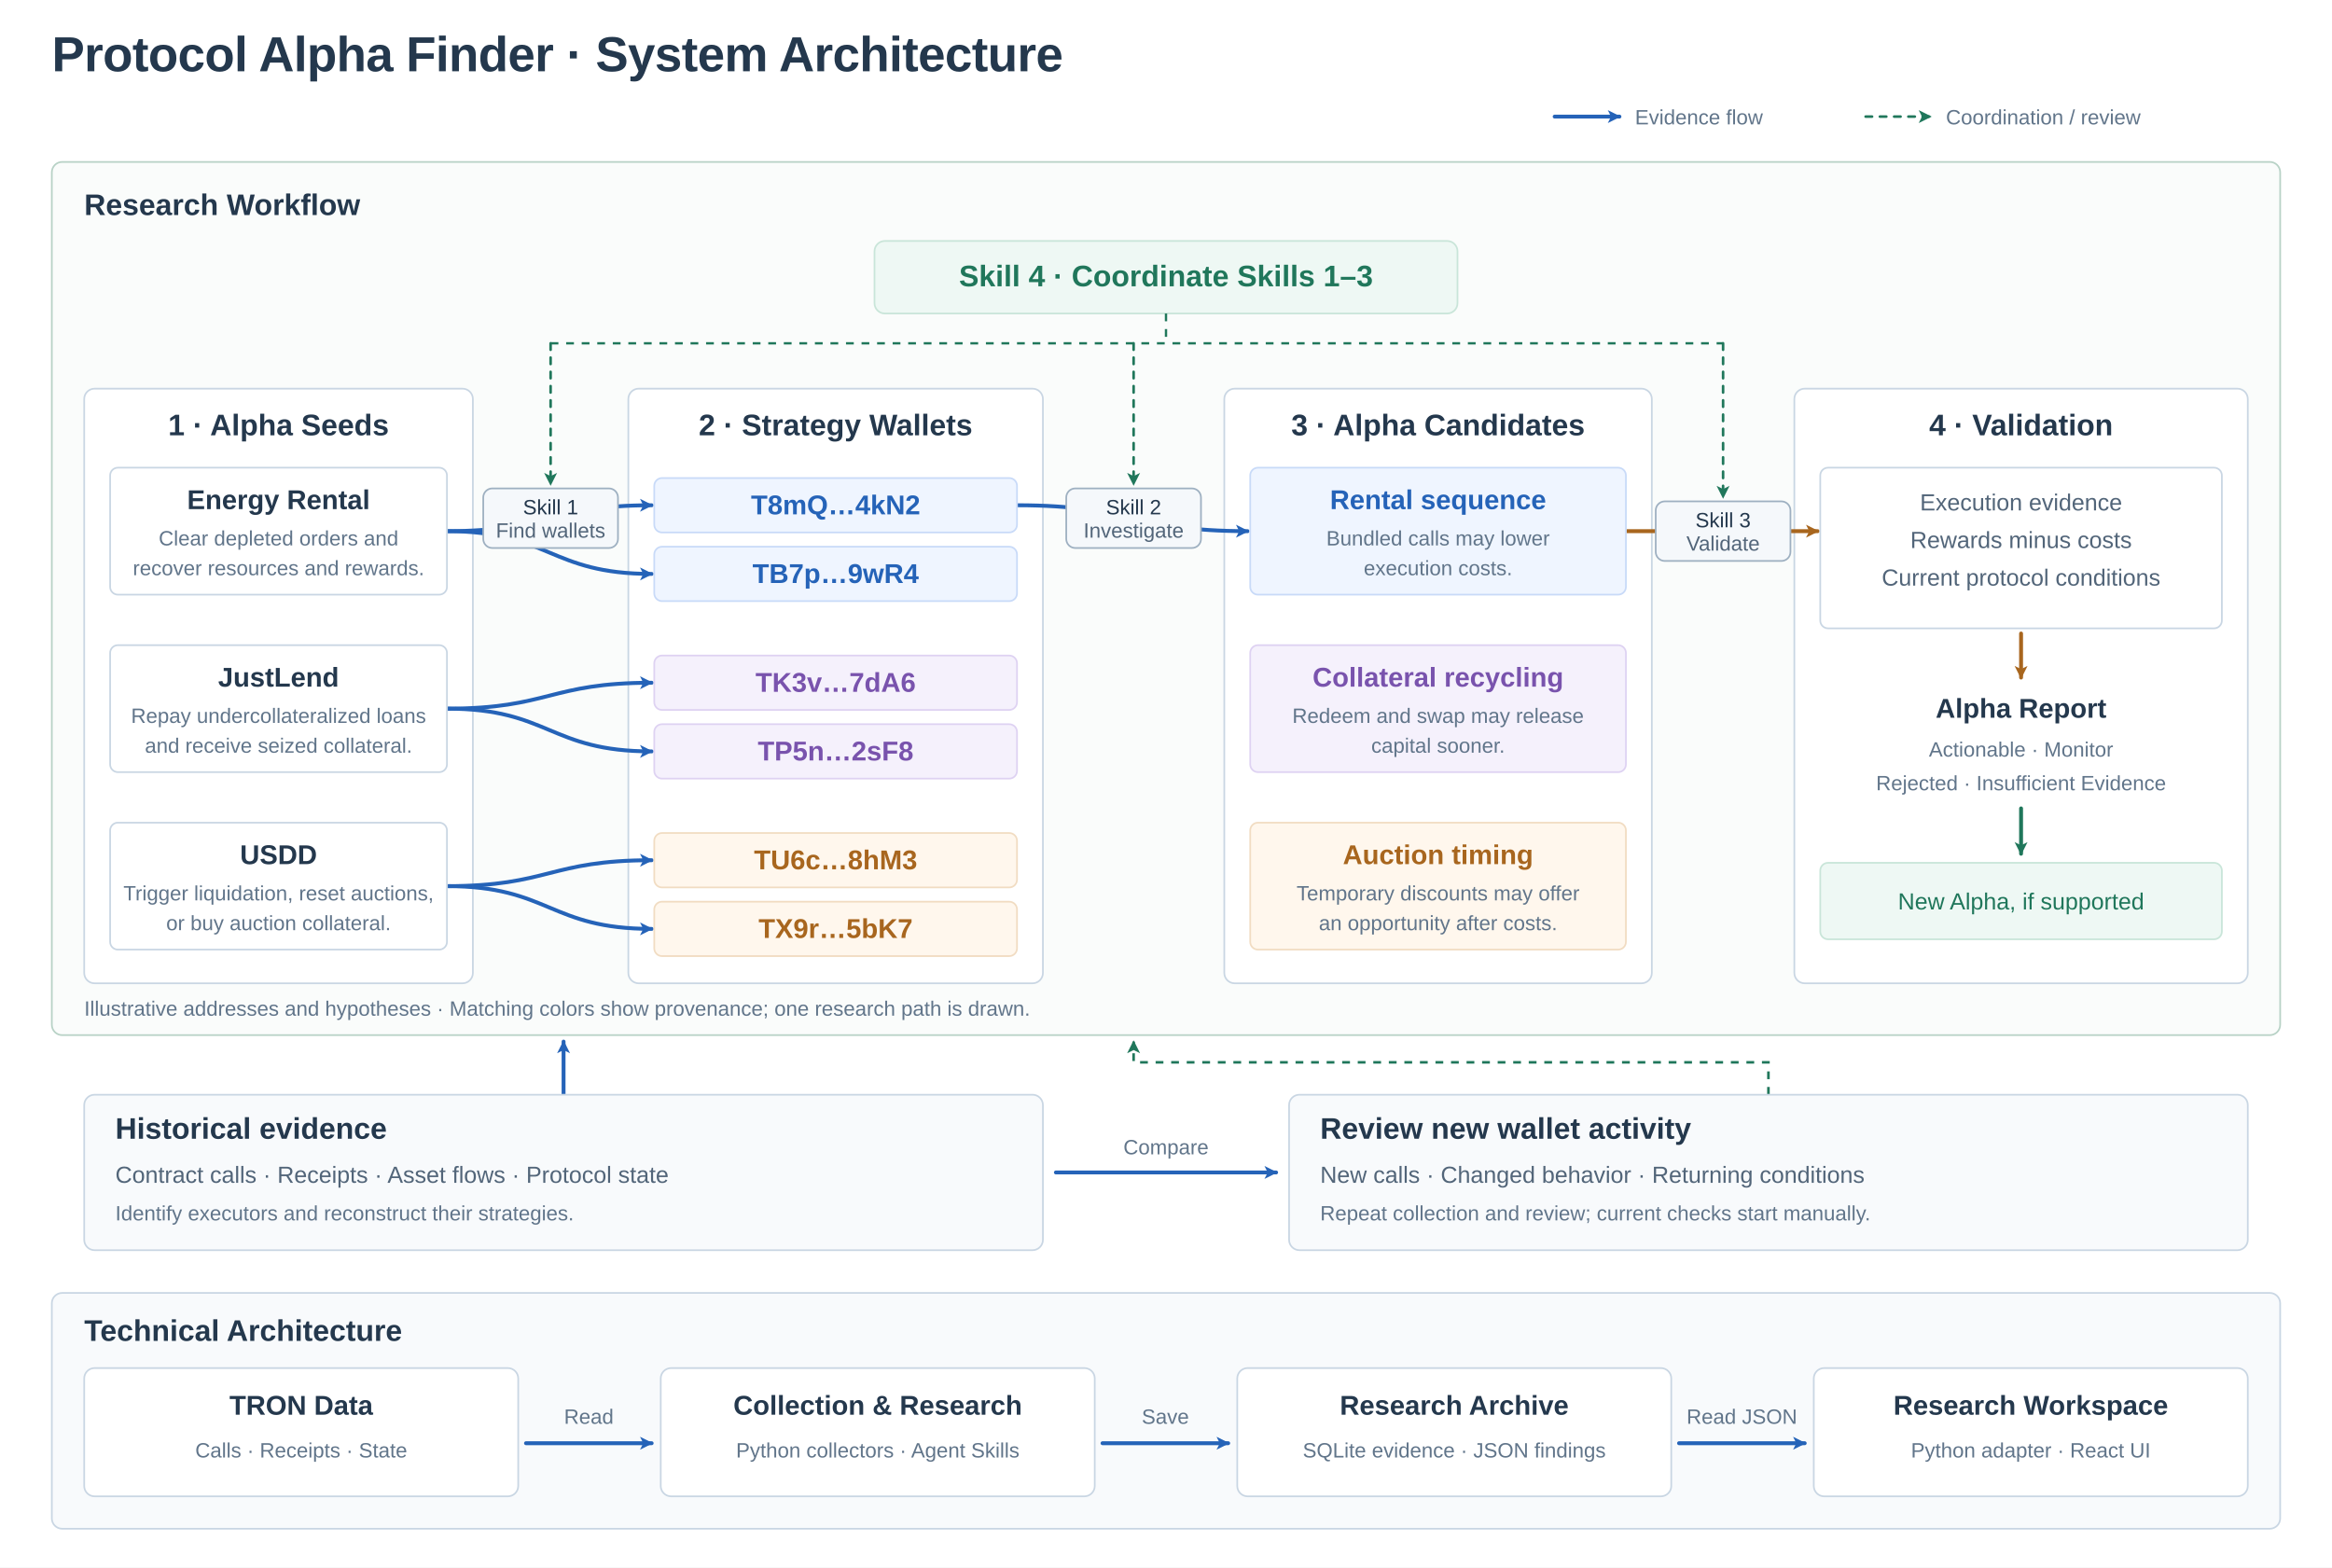
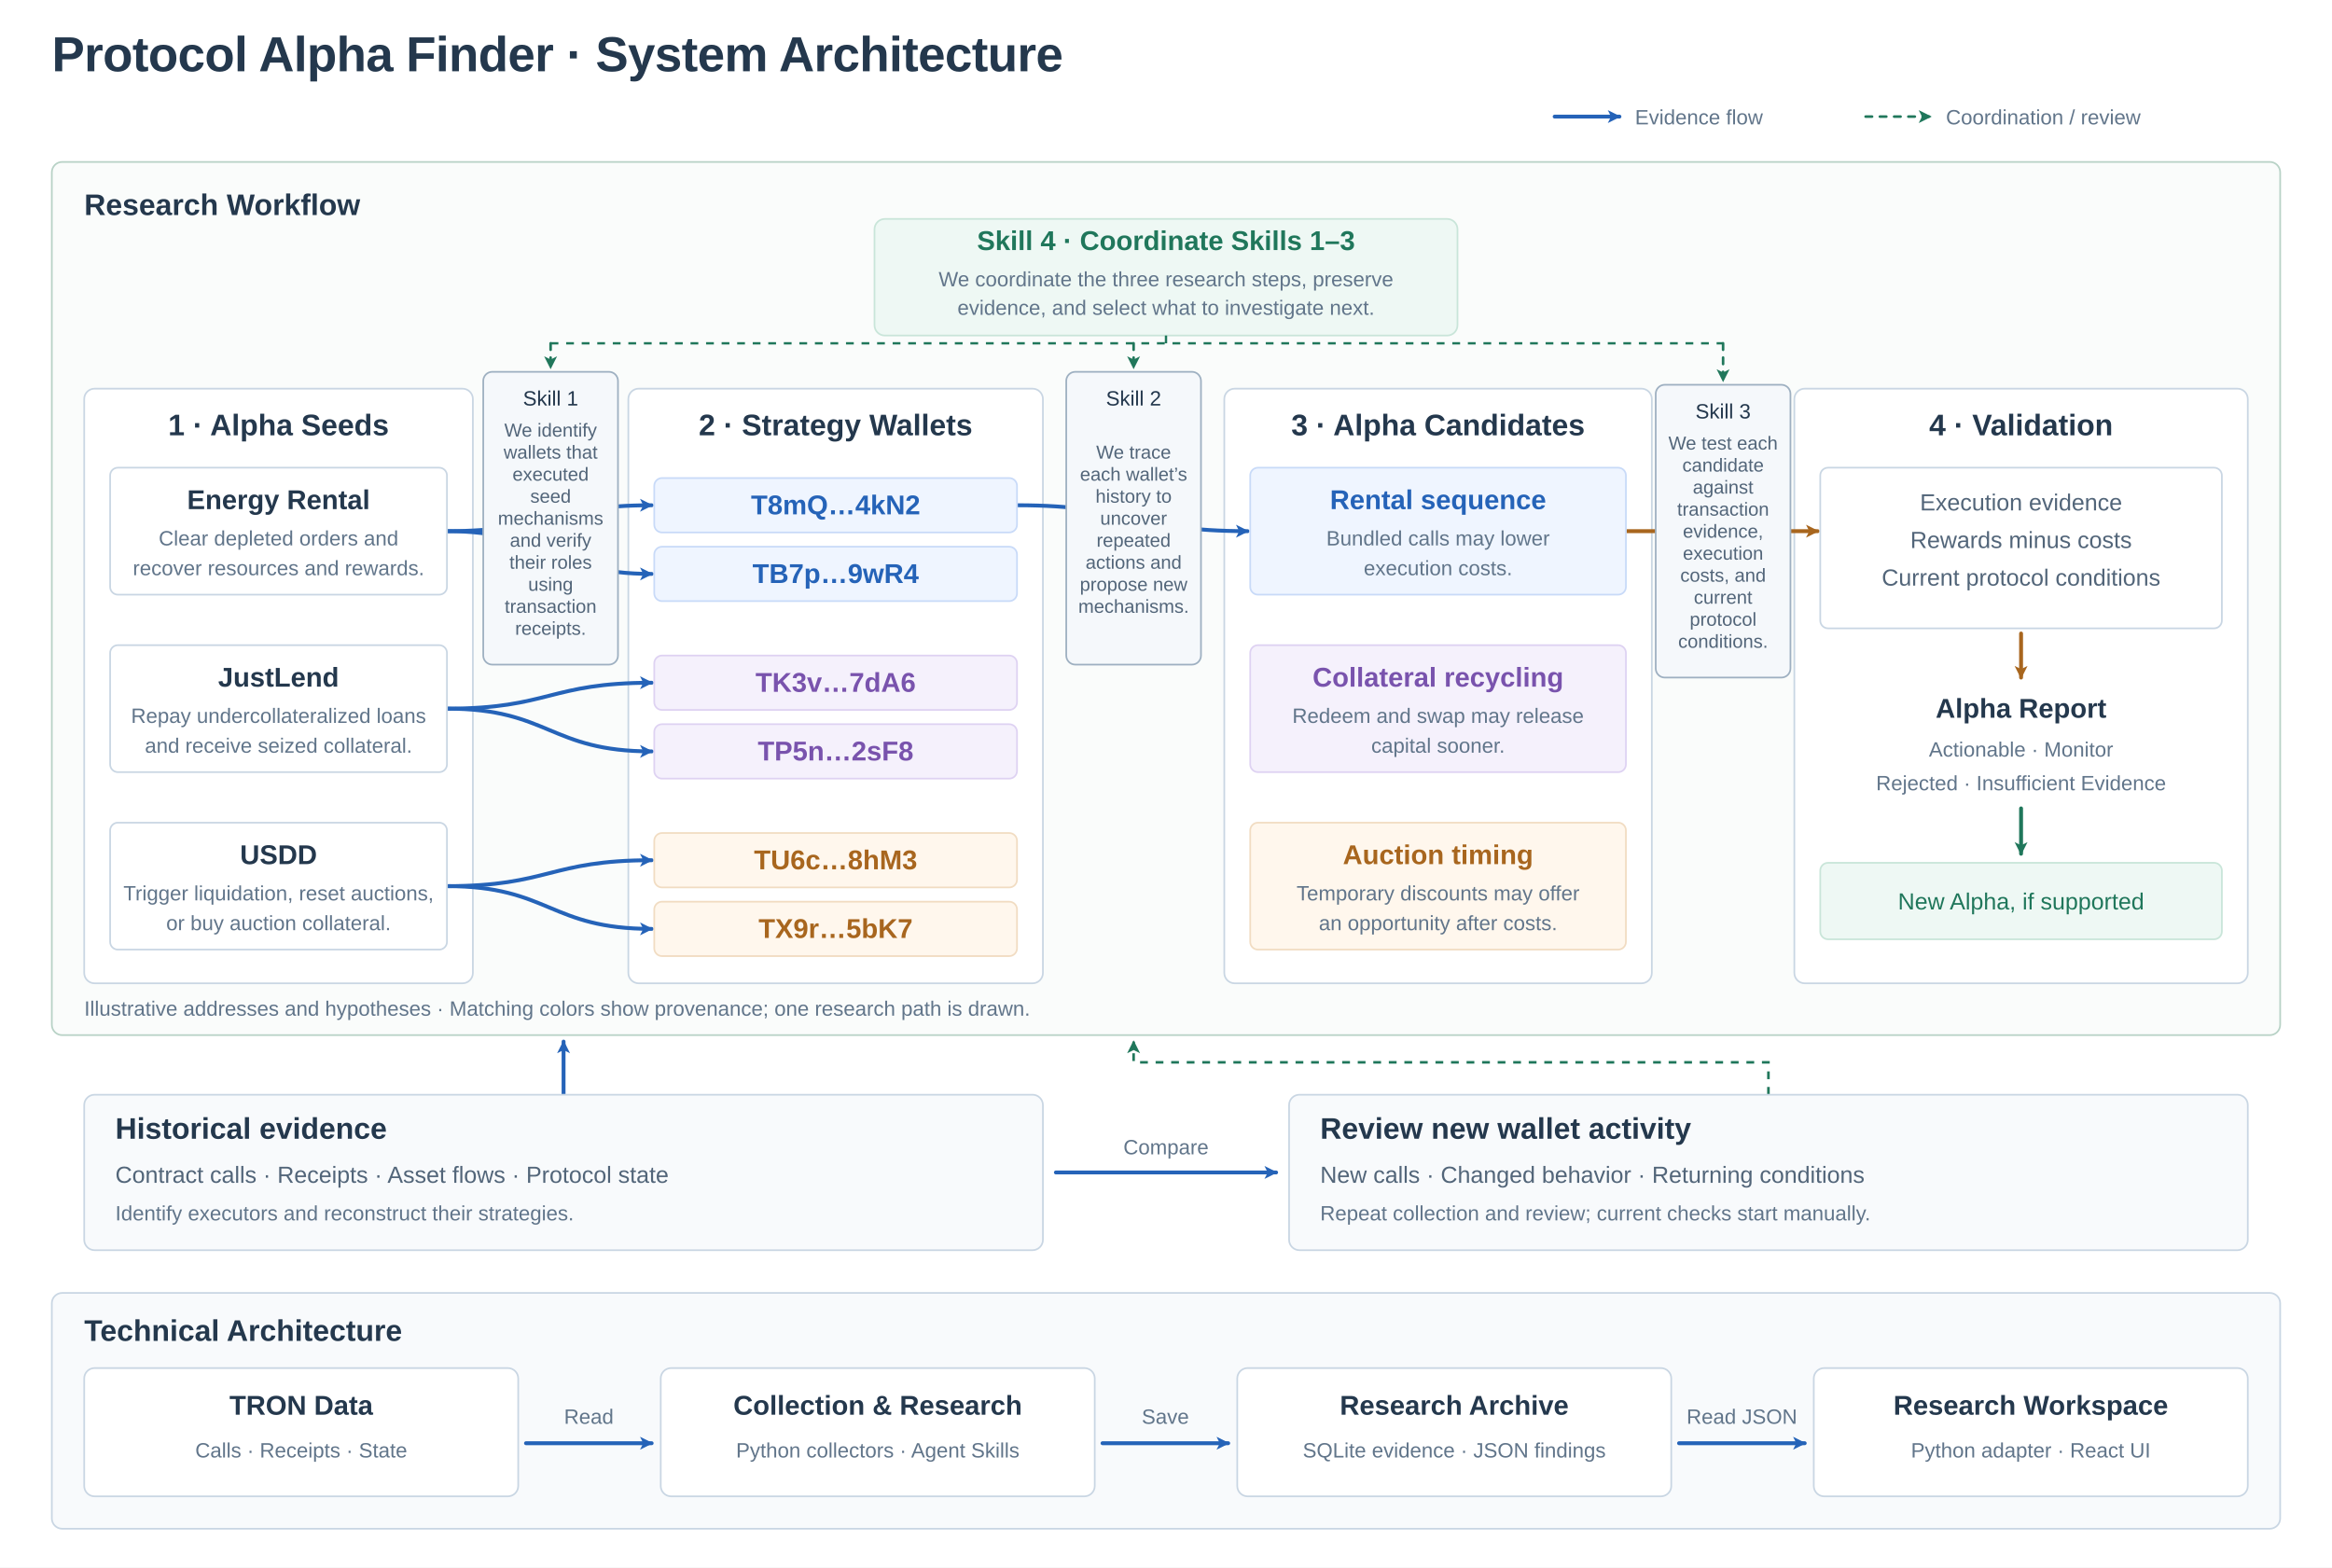
<svg xmlns="http://www.w3.org/2000/svg" width="1800" height="1210" viewBox="0 0 1800 1210" role="img" aria-labelledby="title desc" xml:lang="en">
  <defs>
    <marker id="a0" viewBox="0 0 10 10" refX="9" refY="5" markerWidth="10" markerHeight="10" markerUnits="userSpaceOnUse" orient="auto">
      <path d="M 0 0 L 10 5 L 0 10 L 2.5 5 Z" fill="#2563b8" />
    </marker>
    <marker id="a1" viewBox="0 0 10 10" refX="9" refY="5" markerWidth="10" markerHeight="10" markerUnits="userSpaceOnUse" orient="auto">
      <path d="M 0 0 L 10 5 L 0 10 L 2.5 5 Z" fill="#7953ad" />
    </marker>
    <marker id="a2" viewBox="0 0 10 10" refX="9" refY="5" markerWidth="10" markerHeight="10" markerUnits="userSpaceOnUse" orient="auto">
      <path d="M 0 0 L 10 5 L 0 10 L 2.5 5 Z" fill="#a8661e" />
    </marker>
    <marker id="a3" viewBox="0 0 10 10" refX="9" refY="5" markerWidth="10" markerHeight="10" markerUnits="userSpaceOnUse" orient="auto">
      <path d="M 0 0 L 10 5 L 0 10 L 2.5 5 Z" fill="#20775b" />
    </marker>
  </defs>
  <style>
text { font-family: Arial, 'PingFang SC', 'Microsoft YaHei', sans-serif; fill:#24384d; }
.title { font-size:38px; font-weight:700; letter-spacing:-.4px; }
.heading { font-size:23px; font-weight:650; }
.node { font-size:21px; font-weight:600; }
.body { font-size:18px; fill:#526579; }
.small { font-size:16px; fill:#61758a; }
.code { font-family:'SFMono-Regular',Consolas,monospace; font-size:16px; }
.label { font-size:14px; font-weight:650; letter-spacing:1px; fill:#61758a; }
</style>
  <rect x="0" y="0" width="1800" height="1210" rx="0" fill="#ffffff" stroke="none" stroke-width="1.3" />
+   <style>.skill-description { font-size:14.5px; fill:#526579; }</style>
  <text x="40" y="55" class="title" text-anchor="start">Protocol Alpha Finder · System Architecture</text>
  <path data-kind="legend-evidence" d="M 1200 90 C 1225.0 90 1225.0 90 1250 90" stroke="#2563b8" stroke-width="3" fill="none" stroke-linecap="round" marker-end="url(#a0)" />
  <text x="1262" y="96" class="small" text-anchor="start">Evidence flow</text>
  <path data-kind="legend-control" d="M 1440 90 C 1465.0 90 1465.0 90 1490 90" stroke="#20775b" stroke-width="2" fill="none" stroke-linecap="round" marker-end="url(#a3)" stroke-dasharray="5 6" />
  <text x="1502" y="96" class="small" text-anchor="start">Coordination / review</text>
  <rect x="40" y="125" width="1720" height="674" rx="8" fill="#fafcfb" stroke="#b8d2c6" stroke-width="1.3" />
  <text x="65" y="166" class="heading" text-anchor="start">Research Workflow</text>
-   <rect x="675" y="186" width="450" height="56" rx="8" fill="#eef8f4" stroke="#c9e5d9" stroke-width="1.3" />
-   <text x="900" y="221" class="heading" text-anchor="middle" style="fill:#20775b">Skill 4 · Coordinate Skills 1–3</text>
-   <path data-kind="coordination-bus" d="M 900 242 V 265 M 425 265 H 1330" stroke="#20775b" stroke-width="1.8" stroke-dasharray="6 6" fill="none" />
-   <path data-kind="skill-coordination" d="M 425 265 C 425 319.5 425 319.5 425 374" stroke="#20775b" stroke-width="2" fill="none" stroke-linecap="round" marker-end="url(#a3)" stroke-dasharray="5 6" />
-   <path data-kind="skill-coordination" d="M 875 265 C 875 319.5 875 319.5 875 374" stroke="#20775b" stroke-width="2" fill="none" stroke-linecap="round" marker-end="url(#a3)" stroke-dasharray="5 6" />
-   <path data-kind="skill-coordination" d="M 1330 265 C 1330 324.5 1330 324.5 1330 384" stroke="#20775b" stroke-width="2" fill="none" stroke-linecap="round" marker-end="url(#a3)" stroke-dasharray="5 6" />
+   <rect x="675" y="169" width="450" height="90" rx="8" fill="#eef8f4" stroke="#c9e5d9" stroke-width="1.3" />
+   <text x="900" y="193" class="node" text-anchor="middle" style="fill:#20775b">Skill 4 · Coordinate Skills 1–3</text>
+   <text x="900" y="221" class="small" text-anchor="middle">We coordinate the three research steps, preserve</text>
+   <text x="900" y="243" class="small" text-anchor="middle">evidence, and select what to investigate next.</text>
+   <path data-kind="coordination-bus" d="M 900 259 V 265 M 425 265 H 1330" stroke="#20775b" stroke-width="1.8" stroke-dasharray="6 6" fill="none" />
+   <path data-kind="skill-coordination" d="M 425 265 C 425 274.5 425 274.5 425 284" stroke="#20775b" stroke-width="2" fill="none" stroke-linecap="round" marker-end="url(#a3)" stroke-dasharray="5 6" />
+   <path data-kind="skill-coordination" d="M 875 265 C 875 274.5 875 274.5 875 284" stroke="#20775b" stroke-width="2" fill="none" stroke-linecap="round" marker-end="url(#a3)" stroke-dasharray="5 6" />
+   <path data-kind="skill-coordination" d="M 1330 265 C 1330 279.5 1330 279.5 1330 294" stroke="#20775b" stroke-width="2" fill="none" stroke-linecap="round" marker-end="url(#a3)" stroke-dasharray="5 6" />
  <rect x="65" y="300" width="300" height="459" rx="8" fill="#ffffff" stroke="#c9d6e3" stroke-width="1.3" />
  <text x="215.0" y="336" class="heading" text-anchor="middle">1 · Alpha Seeds</text>
  <rect x="485" y="300" width="320" height="459" rx="8" fill="#ffffff" stroke="#c9d6e3" stroke-width="1.3" />
  <text x="645.0" y="336" class="heading" text-anchor="middle">2 · Strategy Wallets</text>
  <rect x="945" y="300" width="330" height="459" rx="8" fill="#ffffff" stroke="#c9d6e3" stroke-width="1.3" />
  <text x="1110.0" y="336" class="heading" text-anchor="middle">3 · Alpha Candidates</text>
  <rect x="1385" y="300" width="350" height="459" rx="8" fill="#ffffff" stroke="#c9d6e3" stroke-width="1.3" />
  <text x="1560.0" y="336" class="heading" text-anchor="middle">4 · Validation</text>
  <path data-kind="seed-wallet" d="M 345 410 C 424.0 410 424.0 390 503 390" stroke="#2563b8" stroke-width="3" fill="none" stroke-linecap="round" marker-end="url(#a0)" />
  <path data-kind="seed-wallet" d="M 345 410 C 424.0 410 424.0 443 503 443" stroke="#2563b8" stroke-width="3" fill="none" stroke-linecap="round" marker-end="url(#a0)" />
  <path data-kind="seed-wallet" d="M 345 547 C 424.0 547 424.0 527 503 527" stroke="#2563b8" stroke-width="3" fill="none" stroke-linecap="round" marker-end="url(#a0)" />
  <path data-kind="seed-wallet" d="M 345 547 C 424.0 547 424.0 580 503 580" stroke="#2563b8" stroke-width="3" fill="none" stroke-linecap="round" marker-end="url(#a0)" />
  <path data-kind="seed-wallet" d="M 345 684 C 424.0 684 424.0 664 503 664" stroke="#2563b8" stroke-width="3" fill="none" stroke-linecap="round" marker-end="url(#a0)" />
  <path data-kind="seed-wallet" d="M 345 684 C 424.0 684 424.0 717 503 717" stroke="#2563b8" stroke-width="3" fill="none" stroke-linecap="round" marker-end="url(#a0)" />
  <path data-kind="wallet-candidate" d="M 785 390 C 874.0 390 874.0 410 963 410" stroke="#2563b8" stroke-width="3" fill="none" stroke-linecap="round" marker-end="url(#a0)" />
  <path data-kind="candidate-validation" d="M 1255 410 C 1329.0 410 1329.0 410 1403 410" stroke="#a8661e" stroke-width="3" fill="none" stroke-linecap="round" marker-end="url(#a2)" />
  <rect x="85" y="361" width="260" height="98" rx="6" fill="#ffffff" stroke="#c9d6e3" stroke-width="1.3" />
  <text x="215" y="393" class="node" text-anchor="middle">Energy Rental</text>
  <text x="215" y="421" class="small" text-anchor="middle">Clear depleted orders and</text>
  <text x="215" y="444" class="small" text-anchor="middle">recover resources and rewards.</text>
  <rect x="965" y="361" width="290" height="98" rx="6" fill="#eff5ff" stroke="#c8daf8" stroke-width="1.3" />
  <text x="1110" y="393" class="node" text-anchor="middle" style="fill:#2563b8">Rental sequence</text>
  <text x="1110" y="421" class="small" text-anchor="middle">Bundled calls may lower</text>
  <text x="1110" y="444" class="small" text-anchor="middle">execution costs.</text>
  <rect x="85" y="498" width="260" height="98" rx="6" fill="#ffffff" stroke="#c9d6e3" stroke-width="1.3" />
  <text x="215" y="530" class="node" text-anchor="middle">JustLend</text>
  <text x="215" y="558" class="small" text-anchor="middle">Repay undercollateralized loans</text>
  <text x="215" y="581" class="small" text-anchor="middle">and receive seized collateral.</text>
  <rect x="965" y="498" width="290" height="98" rx="6" fill="#f5f1fc" stroke="#ded2f2" stroke-width="1.3" />
  <text x="1110" y="530" class="node" text-anchor="middle" style="fill:#7953ad">Collateral recycling</text>
  <text x="1110" y="558" class="small" text-anchor="middle">Redeem and swap may release</text>
  <text x="1110" y="581" class="small" text-anchor="middle">capital sooner.</text>
  <rect x="85" y="635" width="260" height="98" rx="6" fill="#ffffff" stroke="#c9d6e3" stroke-width="1.3" />
  <text x="215" y="667" class="node" text-anchor="middle">USDD</text>
  <text x="215" y="695" class="small" text-anchor="middle">Trigger liquidation, reset auctions,</text>
  <text x="215" y="718" class="small" text-anchor="middle">or buy auction collateral.</text>
  <rect x="965" y="635" width="290" height="98" rx="6" fill="#fff7ed" stroke="#f1dcc2" stroke-width="1.3" />
  <text x="1110" y="667" class="node" text-anchor="middle" style="fill:#a8661e">Auction timing</text>
  <text x="1110" y="695" class="small" text-anchor="middle">Temporary discounts may offer</text>
  <text x="1110" y="718" class="small" text-anchor="middle">an opportunity after costs.</text>
  <rect x="505" y="369" width="280" height="42" rx="6" fill="#eff5ff" stroke="#c8daf8" stroke-width="1.3" />
  <text x="645" y="397" class="node" text-anchor="middle" style="fill:#2563b8">T8mQ…4kN2</text>
  <rect x="505" y="422" width="280" height="42" rx="6" fill="#eff5ff" stroke="#c8daf8" stroke-width="1.3" />
  <text x="645" y="450" class="node" text-anchor="middle" style="fill:#2563b8">TB7p…9wR4</text>
  <rect x="505" y="506" width="280" height="42" rx="6" fill="#f5f1fc" stroke="#ded2f2" stroke-width="1.3" />
  <text x="645" y="534" class="node" text-anchor="middle" style="fill:#7953ad">TK3v…7dA6</text>
  <rect x="505" y="559" width="280" height="42" rx="6" fill="#f5f1fc" stroke="#ded2f2" stroke-width="1.3" />
  <text x="645" y="587" class="node" text-anchor="middle" style="fill:#7953ad">TP5n…2sF8</text>
  <rect x="505" y="643" width="280" height="42" rx="6" fill="#fff7ed" stroke="#f1dcc2" stroke-width="1.3" />
  <text x="645" y="671" class="node" text-anchor="middle" style="fill:#a8661e">TU6c…8hM3</text>
  <rect x="505" y="696" width="280" height="42" rx="6" fill="#fff7ed" stroke="#f1dcc2" stroke-width="1.3" />
  <text x="645" y="724" class="node" text-anchor="middle" style="fill:#a8661e">TX9r…5bK7</text>
-   <rect x="373" y="377" width="104" height="46" rx="7" fill="#f5f8fb" stroke="#9eb0c1" stroke-width="1.3" />
-   <text x="425" y="397" class="small" text-anchor="middle" style="fill:#24384d">Skill 1</text>
-   <text x="425" y="415" class="small" text-anchor="middle" style="fill:#526579">Find wallets</text>
-   <rect x="823" y="377" width="104" height="46" rx="7" fill="#f5f8fb" stroke="#9eb0c1" stroke-width="1.3" />
-   <text x="875" y="397" class="small" text-anchor="middle" style="fill:#24384d">Skill 2</text>
-   <text x="875" y="415" class="small" text-anchor="middle" style="fill:#526579">Investigate</text>
-   <rect x="1278" y="387" width="104" height="46" rx="7" fill="#f5f8fb" stroke="#9eb0c1" stroke-width="1.3" />
-   <text x="1330" y="407" class="small" text-anchor="middle" style="fill:#24384d">Skill 3</text>
-   <text x="1330" y="425" class="small" text-anchor="middle" style="fill:#526579">Validate</text>
+   <rect x="373" y="287" width="104" height="226" rx="7" fill="#f5f8fb" stroke="#9eb0c1" stroke-width="1.3" />
+   <text x="425" y="313" class="small" text-anchor="middle" style="fill:#24384d">Skill 1</text>
+   <text x="425" y="337.0" class="skill-description" text-anchor="middle">We identify</text>
+   <text x="425" y="354.0" class="skill-description" text-anchor="middle">wallets that</text>
+   <text x="425" y="371.0" class="skill-description" text-anchor="middle">executed</text>
+   <text x="425" y="388.0" class="skill-description" text-anchor="middle">seed</text>
+   <text x="425" y="405.0" class="skill-description" text-anchor="middle">mechanisms</text>
+   <text x="425" y="422.0" class="skill-description" text-anchor="middle">and verify</text>
+   <text x="425" y="439.0" class="skill-description" text-anchor="middle">their roles</text>
+   <text x="425" y="456.0" class="skill-description" text-anchor="middle">using</text>
+   <text x="425" y="473.0" class="skill-description" text-anchor="middle">transaction</text>
+   <text x="425" y="490.0" class="skill-description" text-anchor="middle">receipts.</text>
+   <rect x="823" y="287" width="104" height="226" rx="7" fill="#f5f8fb" stroke="#9eb0c1" stroke-width="1.3" />
+   <text x="875" y="313" class="small" text-anchor="middle" style="fill:#24384d">Skill 2</text>
+   <text x="875" y="354.0" class="skill-description" text-anchor="middle">We trace</text>
+   <text x="875" y="371.0" class="skill-description" text-anchor="middle">each wallet’s</text>
+   <text x="875" y="388.0" class="skill-description" text-anchor="middle">history to</text>
+   <text x="875" y="405.0" class="skill-description" text-anchor="middle">uncover</text>
+   <text x="875" y="422.0" class="skill-description" text-anchor="middle">repeated</text>
+   <text x="875" y="439.0" class="skill-description" text-anchor="middle">actions and</text>
+   <text x="875" y="456.0" class="skill-description" text-anchor="middle">propose new</text>
+   <text x="875" y="473.0" class="skill-description" text-anchor="middle">mechanisms.</text>
+   <rect x="1278" y="297" width="104" height="226" rx="7" fill="#f5f8fb" stroke="#9eb0c1" stroke-width="1.3" />
+   <text x="1330" y="323" class="small" text-anchor="middle" style="fill:#24384d">Skill 3</text>
+   <text x="1330" y="347.0" class="skill-description" text-anchor="middle">We test each</text>
+   <text x="1330" y="364.0" class="skill-description" text-anchor="middle">candidate</text>
+   <text x="1330" y="381.0" class="skill-description" text-anchor="middle">against</text>
+   <text x="1330" y="398.0" class="skill-description" text-anchor="middle">transaction</text>
+   <text x="1330" y="415.0" class="skill-description" text-anchor="middle">evidence,</text>
+   <text x="1330" y="432.0" class="skill-description" text-anchor="middle">execution</text>
+   <text x="1330" y="449.0" class="skill-description" text-anchor="middle">costs, and</text>
+   <text x="1330" y="466.0" class="skill-description" text-anchor="middle">current</text>
+   <text x="1330" y="483.0" class="skill-description" text-anchor="middle">protocol</text>
+   <text x="1330" y="500.0" class="skill-description" text-anchor="middle">conditions.</text>
  <rect x="1405" y="361" width="310" height="124" rx="6" fill="#ffffff" stroke="#c9d6e3" stroke-width="1.3" />
  <text x="1560" y="394" class="body" text-anchor="middle">Execution evidence</text>
  <text x="1560" y="423" class="body" text-anchor="middle">Rewards minus costs</text>
  <text x="1560" y="452" class="body" text-anchor="middle">Current protocol conditions</text>
  <path data-kind="validation-report" d="M 1560 489 C 1560 506.0 1560 506.0 1560 523" stroke="#a8661e" stroke-width="3" fill="none" stroke-linecap="round" marker-end="url(#a2)" />
  <text x="1560" y="554" class="node" text-anchor="middle">Alpha Report</text>
  <text x="1560" y="584" class="small" text-anchor="middle">Actionable · Monitor</text>
  <text x="1560" y="610" class="small" text-anchor="middle">Rejected · Insufficient Evidence</text>
  <path data-kind="report-new-alpha" d="M 1560 624 C 1560 641.5 1560 641.5 1560 659" stroke="#20775b" stroke-width="3" fill="none" stroke-linecap="round" marker-end="url(#a3)" />
  <rect x="1405" y="666" width="310" height="59" rx="6" fill="#eef8f4" stroke="#c9e5d9" stroke-width="1.3" />
  <text x="1560" y="702" class="body" text-anchor="middle" style="fill:#20775b">New Alpha, if supported</text>
  <text x="65" y="784" class="small" text-anchor="start">Illustrative addresses and hypotheses · Matching colors show provenance; one research path is drawn.</text>
  <path data-kind="history-workflow" d="M 435 845 C 435 824.5 435 824.5 435 804" stroke="#2563b8" stroke-width="3" fill="none" stroke-linecap="round" marker-end="url(#a0)" />
  <path data-kind="observation-review" d="M 1365 845 V 820 H 875 V 804" fill="none" stroke="#20775b" stroke-width="2" stroke-dasharray="6 6" marker-end="url(#a3)" />
  <rect x="65" y="845" width="740" height="120" rx="8" fill="#f8fafc" stroke="#c9d6e3" stroke-width="1.3" />
  <text x="89" y="879" class="heading" text-anchor="start">Historical evidence</text>
  <text x="89" y="913" class="body" text-anchor="start">Contract calls · Receipts · Asset flows · Protocol state</text>
  <text x="89" y="942" class="small" text-anchor="start">Identify executors and reconstruct their strategies.</text>
  <rect x="995" y="845" width="740" height="120" rx="8" fill="#f8fafc" stroke="#c9d6e3" stroke-width="1.3" />
  <text x="1019" y="879" class="heading" text-anchor="start">Review new wallet activity</text>
  <text x="1019" y="913" class="body" text-anchor="start">New calls · Changed behavior · Returning conditions</text>
  <text x="1019" y="942" class="small" text-anchor="start">Repeat collection and review; current checks start manually.</text>
  <path data-kind="history-observation" d="M 815 905 C 900.0 905 900.0 905 985 905" stroke="#2563b8" stroke-width="3" fill="none" stroke-linecap="round" marker-end="url(#a0)" />
  <text x="900" y="891" class="small" text-anchor="middle">Compare</text>
  <rect x="40" y="998" width="1720" height="182" rx="8" fill="#f8fafc" stroke="#c9d6e3" stroke-width="1.3" />
  <text x="65" y="1035" class="heading" text-anchor="start">Technical Architecture</text>
  <rect x="65" y="1056" width="335" height="99" rx="8" fill="#ffffff" stroke="#c9d6e3" stroke-width="1.3" />
  <text x="232.5" y="1092" class="node" text-anchor="middle">TRON Data</text>
  <text x="232.5" y="1125" class="small" text-anchor="middle">Calls · Receipts · State</text>
  <rect x="510" y="1056" width="335" height="99" rx="8" fill="#ffffff" stroke="#c9d6e3" stroke-width="1.3" />
  <text x="677.5" y="1092" class="node" text-anchor="middle">Collection &amp; Research</text>
  <text x="677.5" y="1125" class="small" text-anchor="middle">Python collectors · Agent Skills</text>
  <rect x="955" y="1056" width="335" height="99" rx="8" fill="#ffffff" stroke="#c9d6e3" stroke-width="1.3" />
  <text x="1122.5" y="1092" class="node" text-anchor="middle">Research Archive</text>
  <text x="1122.5" y="1125" class="small" text-anchor="middle">SQLite evidence · JSON findings</text>
  <rect x="1400" y="1056" width="335" height="99" rx="8" fill="#ffffff" stroke="#c9d6e3" stroke-width="1.3" />
  <text x="1567.5" y="1092" class="node" text-anchor="middle">Research Workspace</text>
  <text x="1567.5" y="1125" class="small" text-anchor="middle">Python adapter · React UI</text>
  <path data-kind="technical-flow" d="M 406 1114 C 454.5 1114 454.5 1114 503 1114" stroke="#2563b8" stroke-width="3" fill="none" stroke-linecap="round" marker-end="url(#a0)" />
  <text x="454.5" y="1099" class="small" text-anchor="middle">Read</text>
  <path data-kind="technical-flow" d="M 851 1114 C 899.5 1114 899.5 1114 948 1114" stroke="#2563b8" stroke-width="3" fill="none" stroke-linecap="round" marker-end="url(#a0)" />
  <text x="899.5" y="1099" class="small" text-anchor="middle">Save</text>
  <path data-kind="technical-flow" d="M 1296 1114 C 1344.5 1114 1344.5 1114 1393 1114" stroke="#2563b8" stroke-width="3" fill="none" stroke-linecap="round" marker-end="url(#a0)" />
  <text x="1344.5" y="1099" class="small" text-anchor="middle">Read JSON</text>
</svg>
